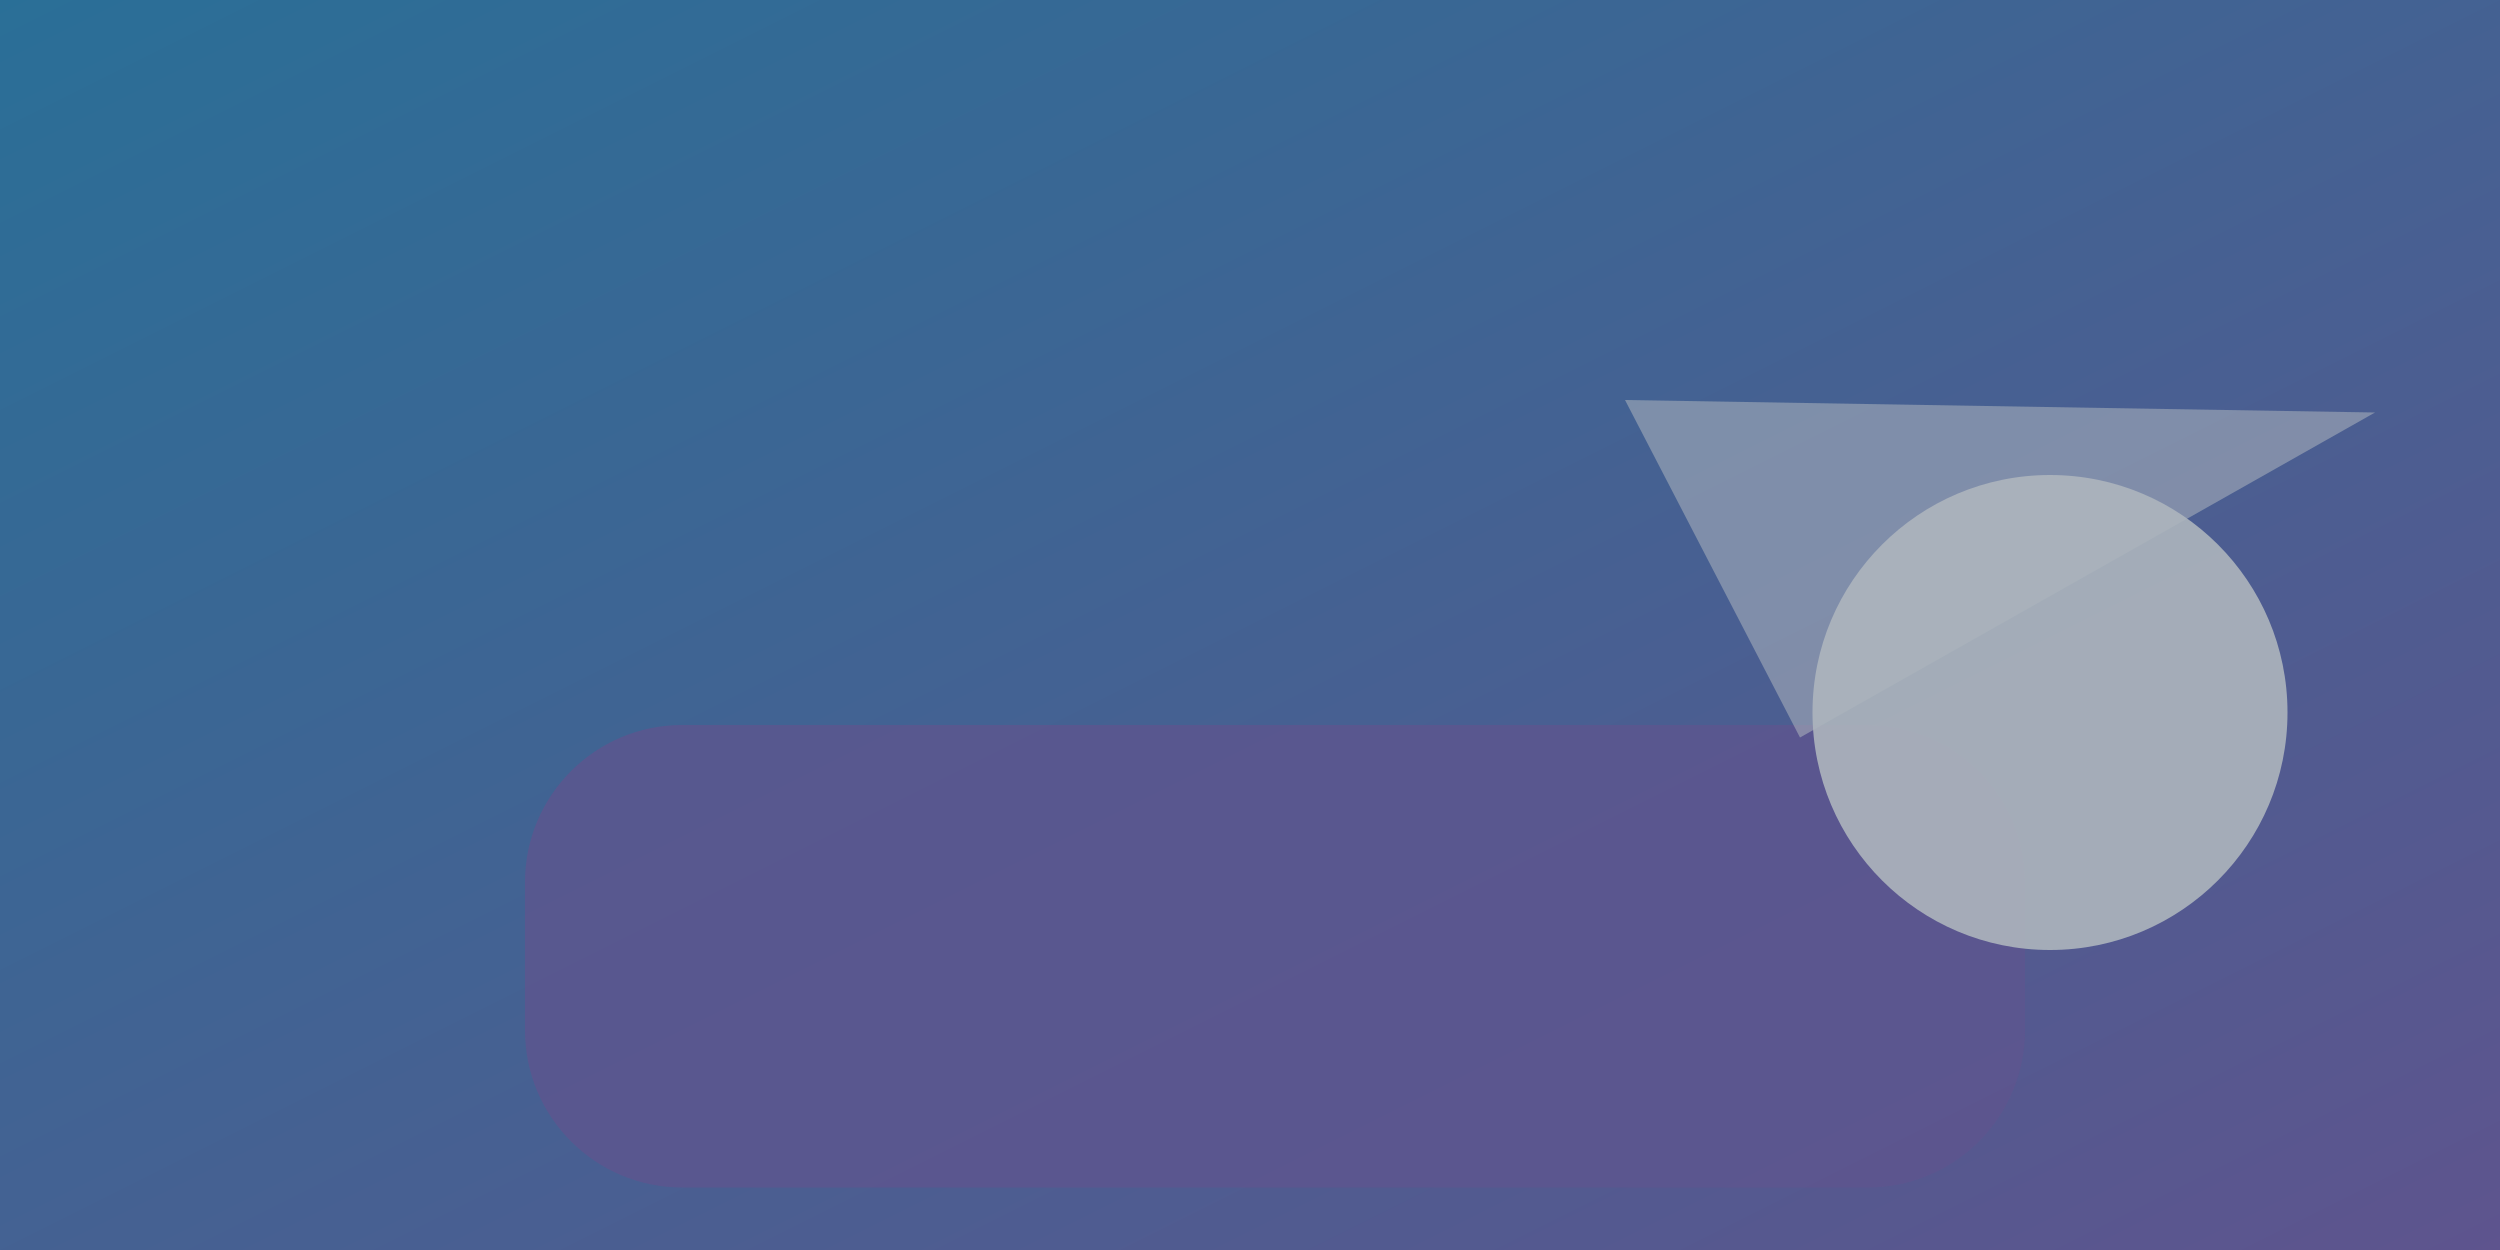
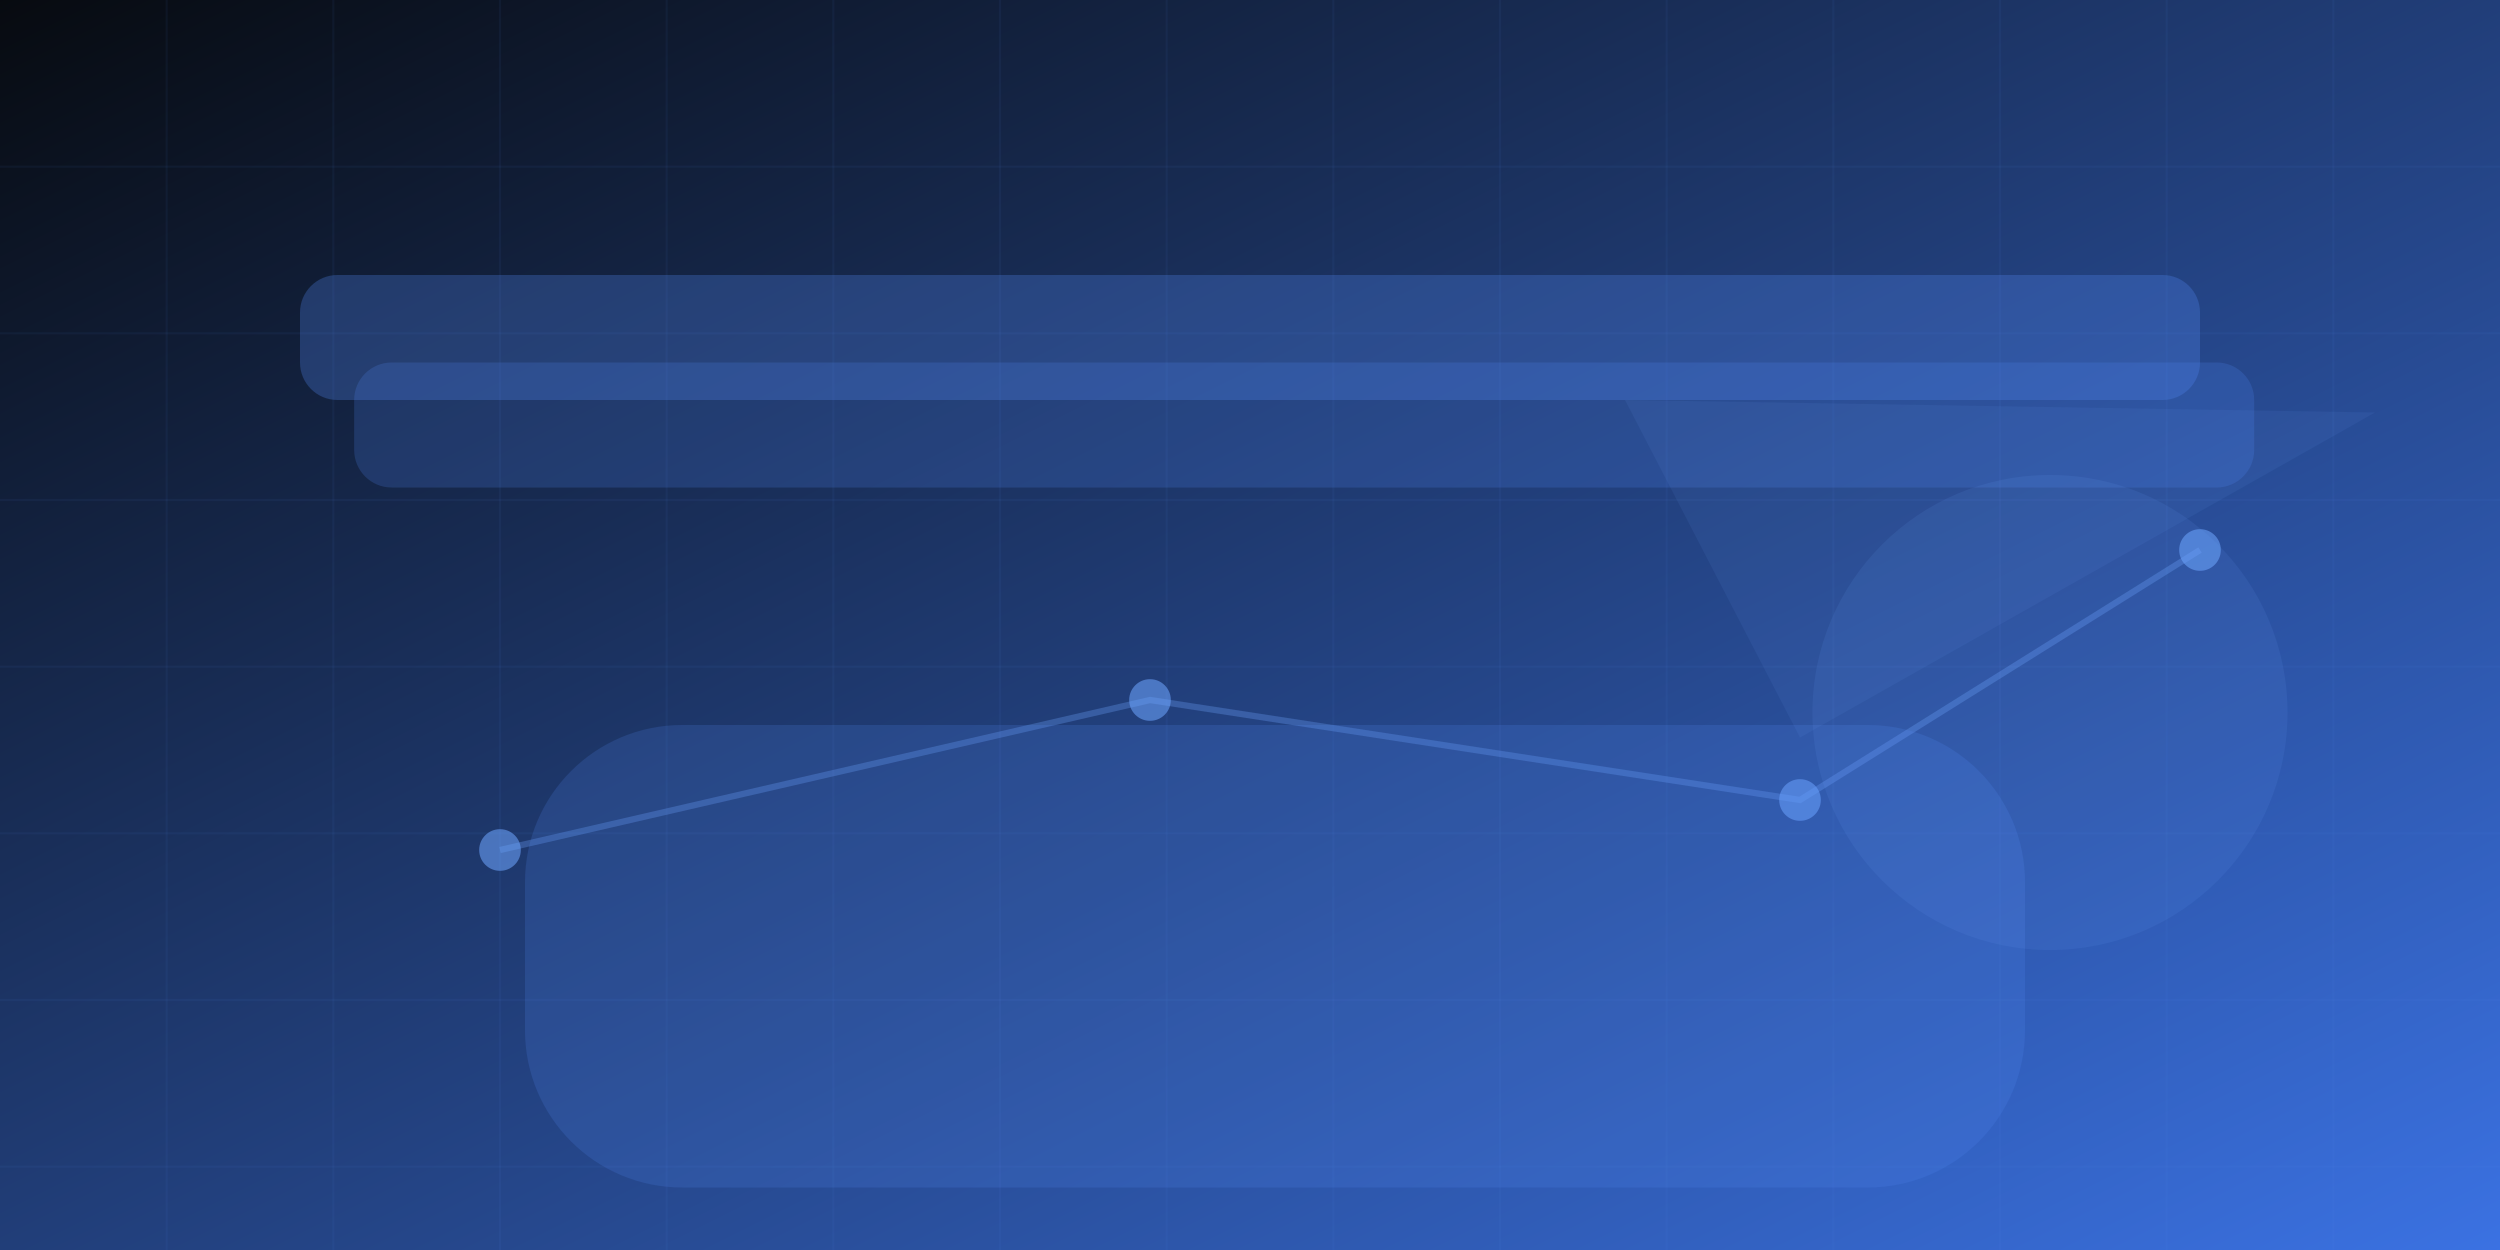
<svg xmlns="http://www.w3.org/2000/svg" width="1200" height="600" viewBox="0 0 1200 600" role="img" aria-labelledby="title desc">
  <defs>
    <linearGradient id="bg" x1="0" y1="0" x2="1" y2="1">
-       <stop offset="0%" stop-color="#2A6F97" />
-       <stop offset="100%" stop-color="#5E548E" />
+       <stop offset="0%" stop-color="#070A0F" />
+       <stop offset="100%" stop-color="#3b72e3" />
    </linearGradient>
  </defs>
-   <rect width="1200" height="600" fill="url(#bg)" opacity="1" />
-   <rect x="252.00" y="348.00" width="720.00" height="222.00" rx="75.48" fill="#5E548E" opacity="0.78" />
-   <circle cx="984.00" cy="342.00" r="114.00" fill="#ADB5BD" opacity="0.90" />
-   <path d="M 780.00 192.00 L 864.00 354.00 L 1140.00 198.00 Z" fill="#ADB5BD" opacity="0.55" />
+   <rect width="1200" height="600" fill="url(#bg)" />
+   <path d="M 80 0 L 80 600" stroke="#5188f5" stroke-width="1" opacity="0.06" />
+   <path d="M 160 0 L 160 600" stroke="#5188f5" stroke-width="1" opacity="0.06" />
+   <path d="M 240 0 L 240 600" stroke="#5188f5" stroke-width="1" opacity="0.06" />
+   <path d="M 320 0 L 320 600" stroke="#5188f5" stroke-width="1" opacity="0.06" />
+   <path d="M 400 0 L 400 600" stroke="#5188f5" stroke-width="1" opacity="0.06" />
+   <path d="M 480 0 L 480 600" stroke="#5188f5" stroke-width="1" opacity="0.06" />
+   <path d="M 560 0 L 560 600" stroke="#5188f5" stroke-width="1" opacity="0.06" />
+   <path d="M 640 0 L 640 600" stroke="#5188f5" stroke-width="1" opacity="0.06" />
+   <path d="M 720 0 L 720 600" stroke="#5188f5" stroke-width="1" opacity="0.06" />
+   <path d="M 800 0 L 800 600" stroke="#5188f5" stroke-width="1" opacity="0.06" />
+   <path d="M 880 0 L 880 600" stroke="#5188f5" stroke-width="1" opacity="0.06" />
+   <path d="M 960 0 L 960 600" stroke="#5188f5" stroke-width="1" opacity="0.06" />
+   <path d="M 1040 0 L 1040 600" stroke="#5188f5" stroke-width="1" opacity="0.06" />
+   <path d="M 1120 0 L 1120 600" stroke="#5188f5" stroke-width="1" opacity="0.06" />
+   <path d="M 0 80 L 1200 80" stroke="#5188f5" stroke-width="1" opacity="0.06" />
+   <path d="M 0 160 L 1200 160" stroke="#5188f5" stroke-width="1" opacity="0.06" />
+   <path d="M 0 240 L 1200 240" stroke="#5188f5" stroke-width="1" opacity="0.06" />
+   <path d="M 0 320 L 1200 320" stroke="#5188f5" stroke-width="1" opacity="0.06" />
+   <path d="M 0 400 L 1200 400" stroke="#5188f5" stroke-width="1" opacity="0.06" />
+   <path d="M 0 480 L 1200 480" stroke="#5188f5" stroke-width="1" opacity="0.06" />
+   <path d="M 0 560 L 1200 560" stroke="#5188f5" stroke-width="1" opacity="0.06" />
+   <rect x="144.00" y="132.00" width="912.00" height="60.00" rx="18" fill="#5188f5" opacity="0.28" />
+   <rect x="170.00" y="174.00" width="912.00" height="60.00" rx="18" fill="#5188f5" opacity="0.20" />
+   <path d="M 240.00 408.00 L 552.00 336.00 L 864.00 384.00 L 1056.00 264.00" fill="none" stroke="#6ea5ff" stroke-width="3" opacity="0.30" />
+   <circle cx="240.00" cy="408.00" r="10" fill="#6ea5ff" opacity="0.55" />
+   <circle cx="552.00" cy="336.00" r="10" fill="#6ea5ff" opacity="0.55" />
+   <circle cx="864.00" cy="384.00" r="10" fill="#6ea5ff" opacity="0.55" />
+   <circle cx="1056.00" cy="264.00" r="10" fill="#6ea5ff" opacity="0.55" />
+   <rect x="252.00" y="348.00" width="720.00" height="222.00" rx="75.48" fill="#5188f5" opacity="0.18" />
+   <circle cx="984.00" cy="342.00" r="114.00" fill="#6ea5ff" opacity="0.10" />
+   <path d="M 780.00 192.00 L 864.00 354.00 L 1140.00 198.00 Z" fill="#6ea5ff" opacity="0.08" />
</svg>
